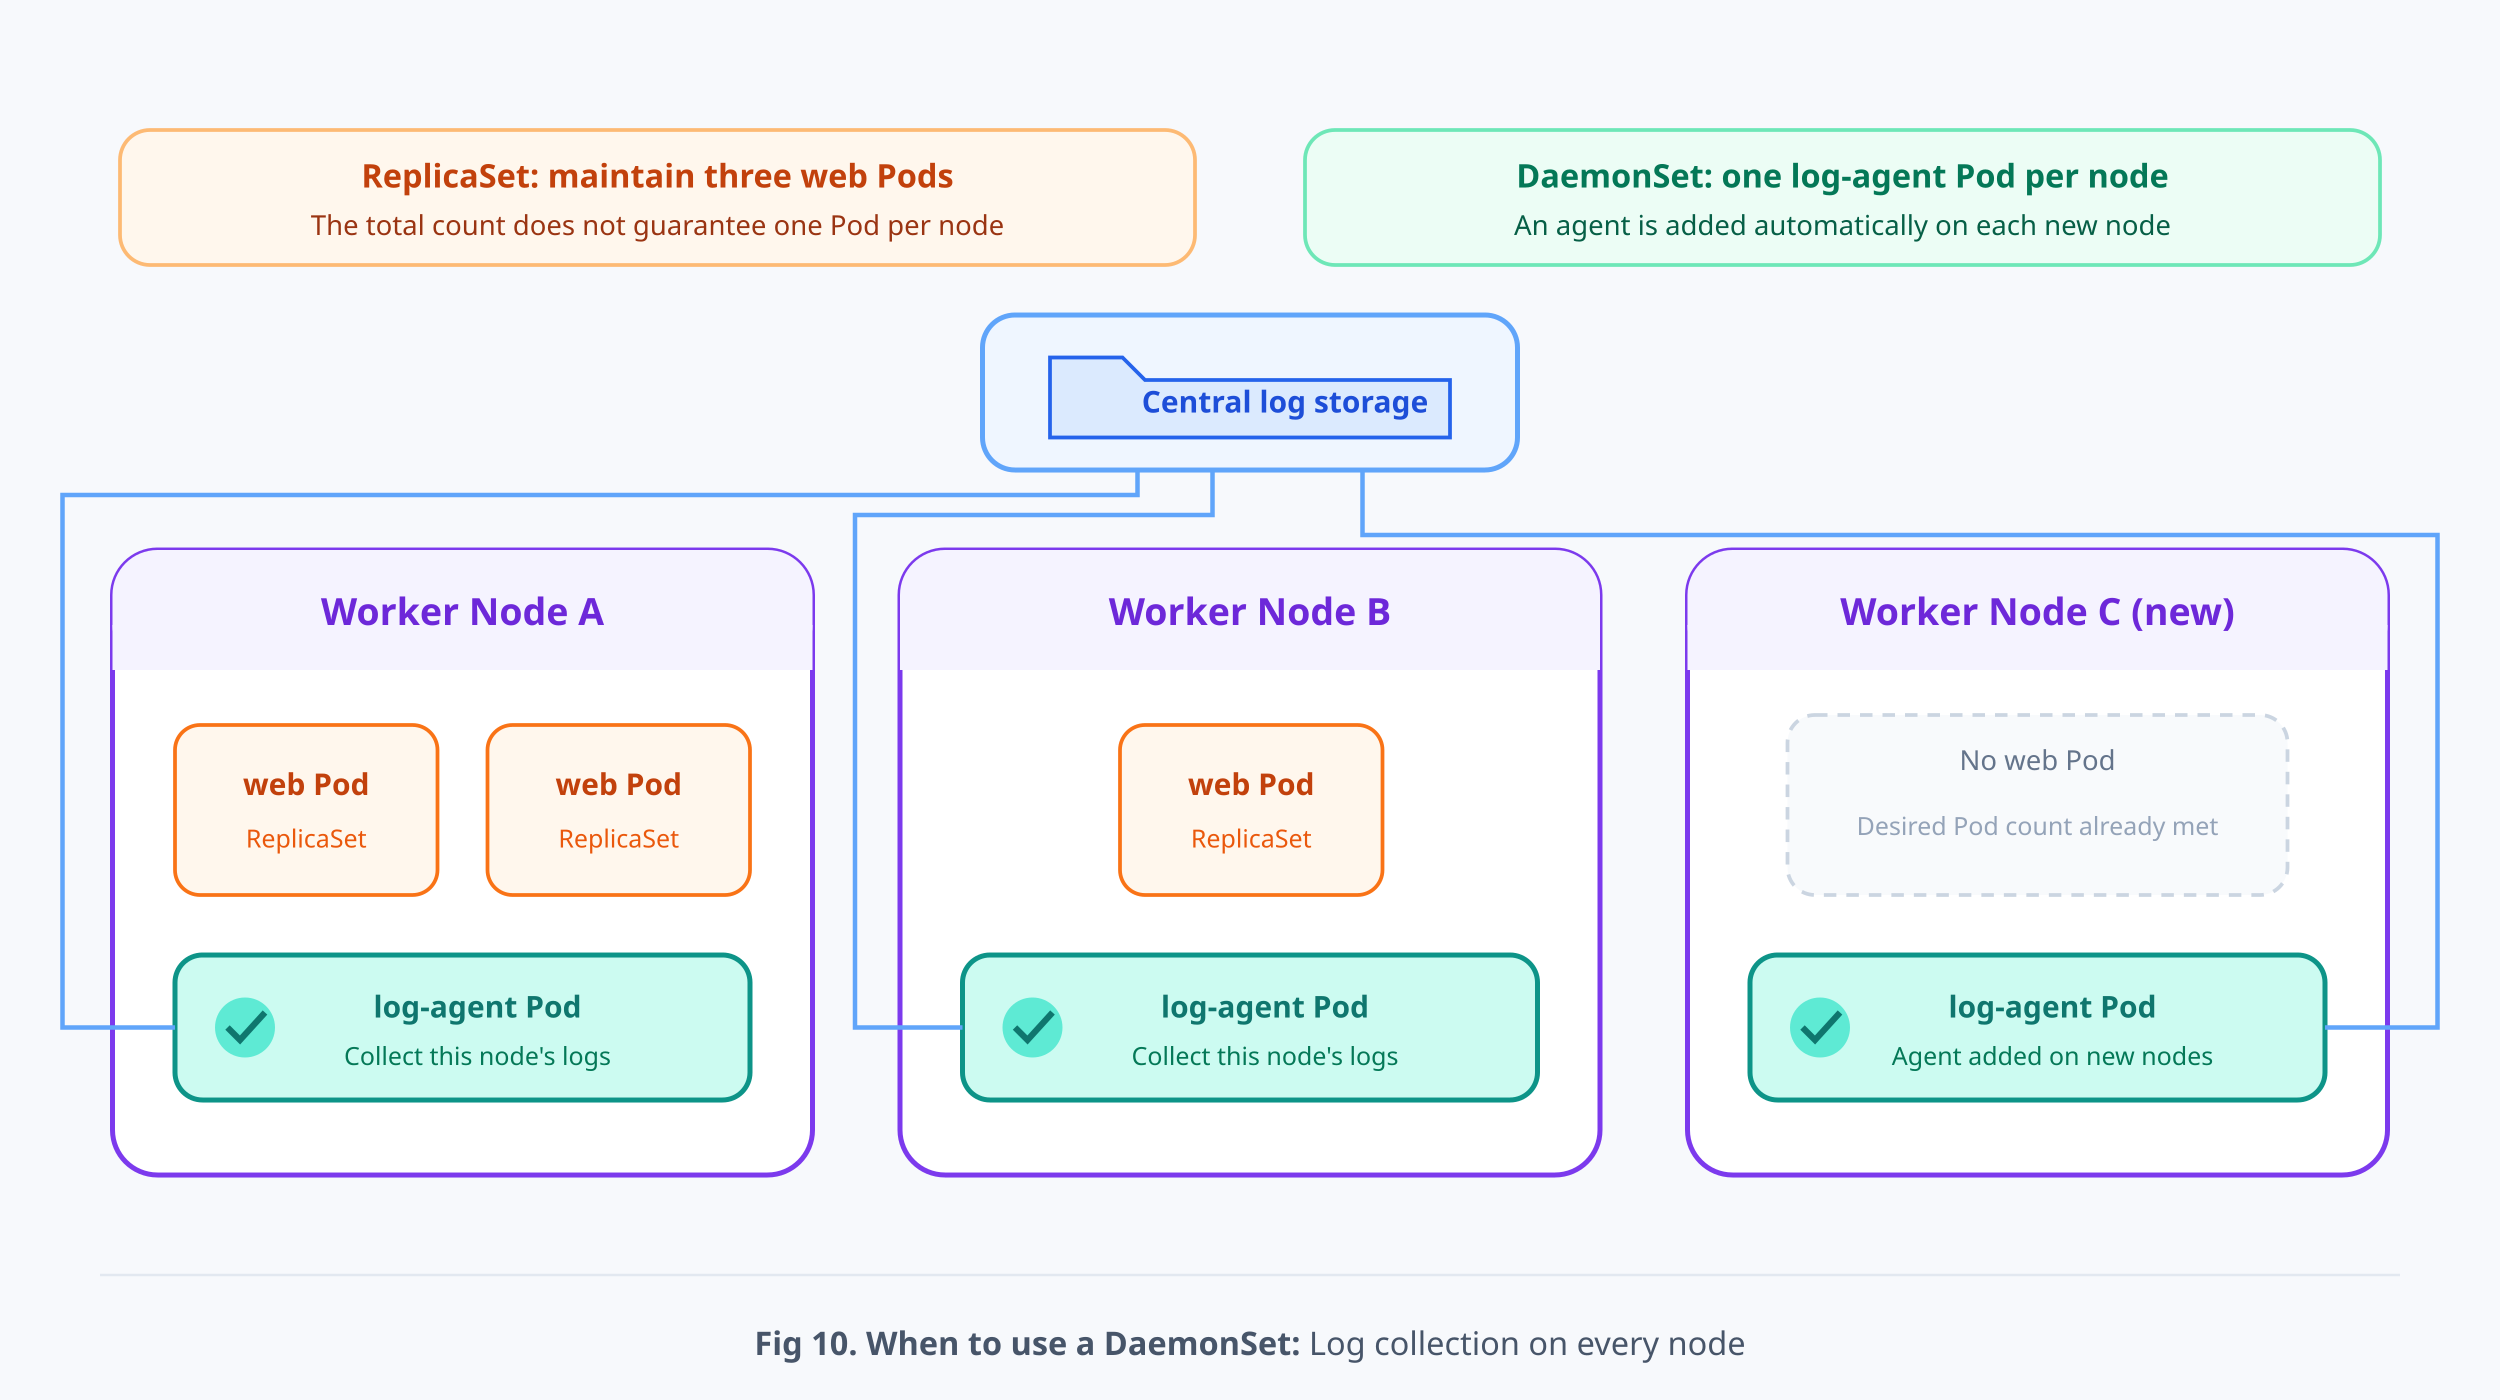
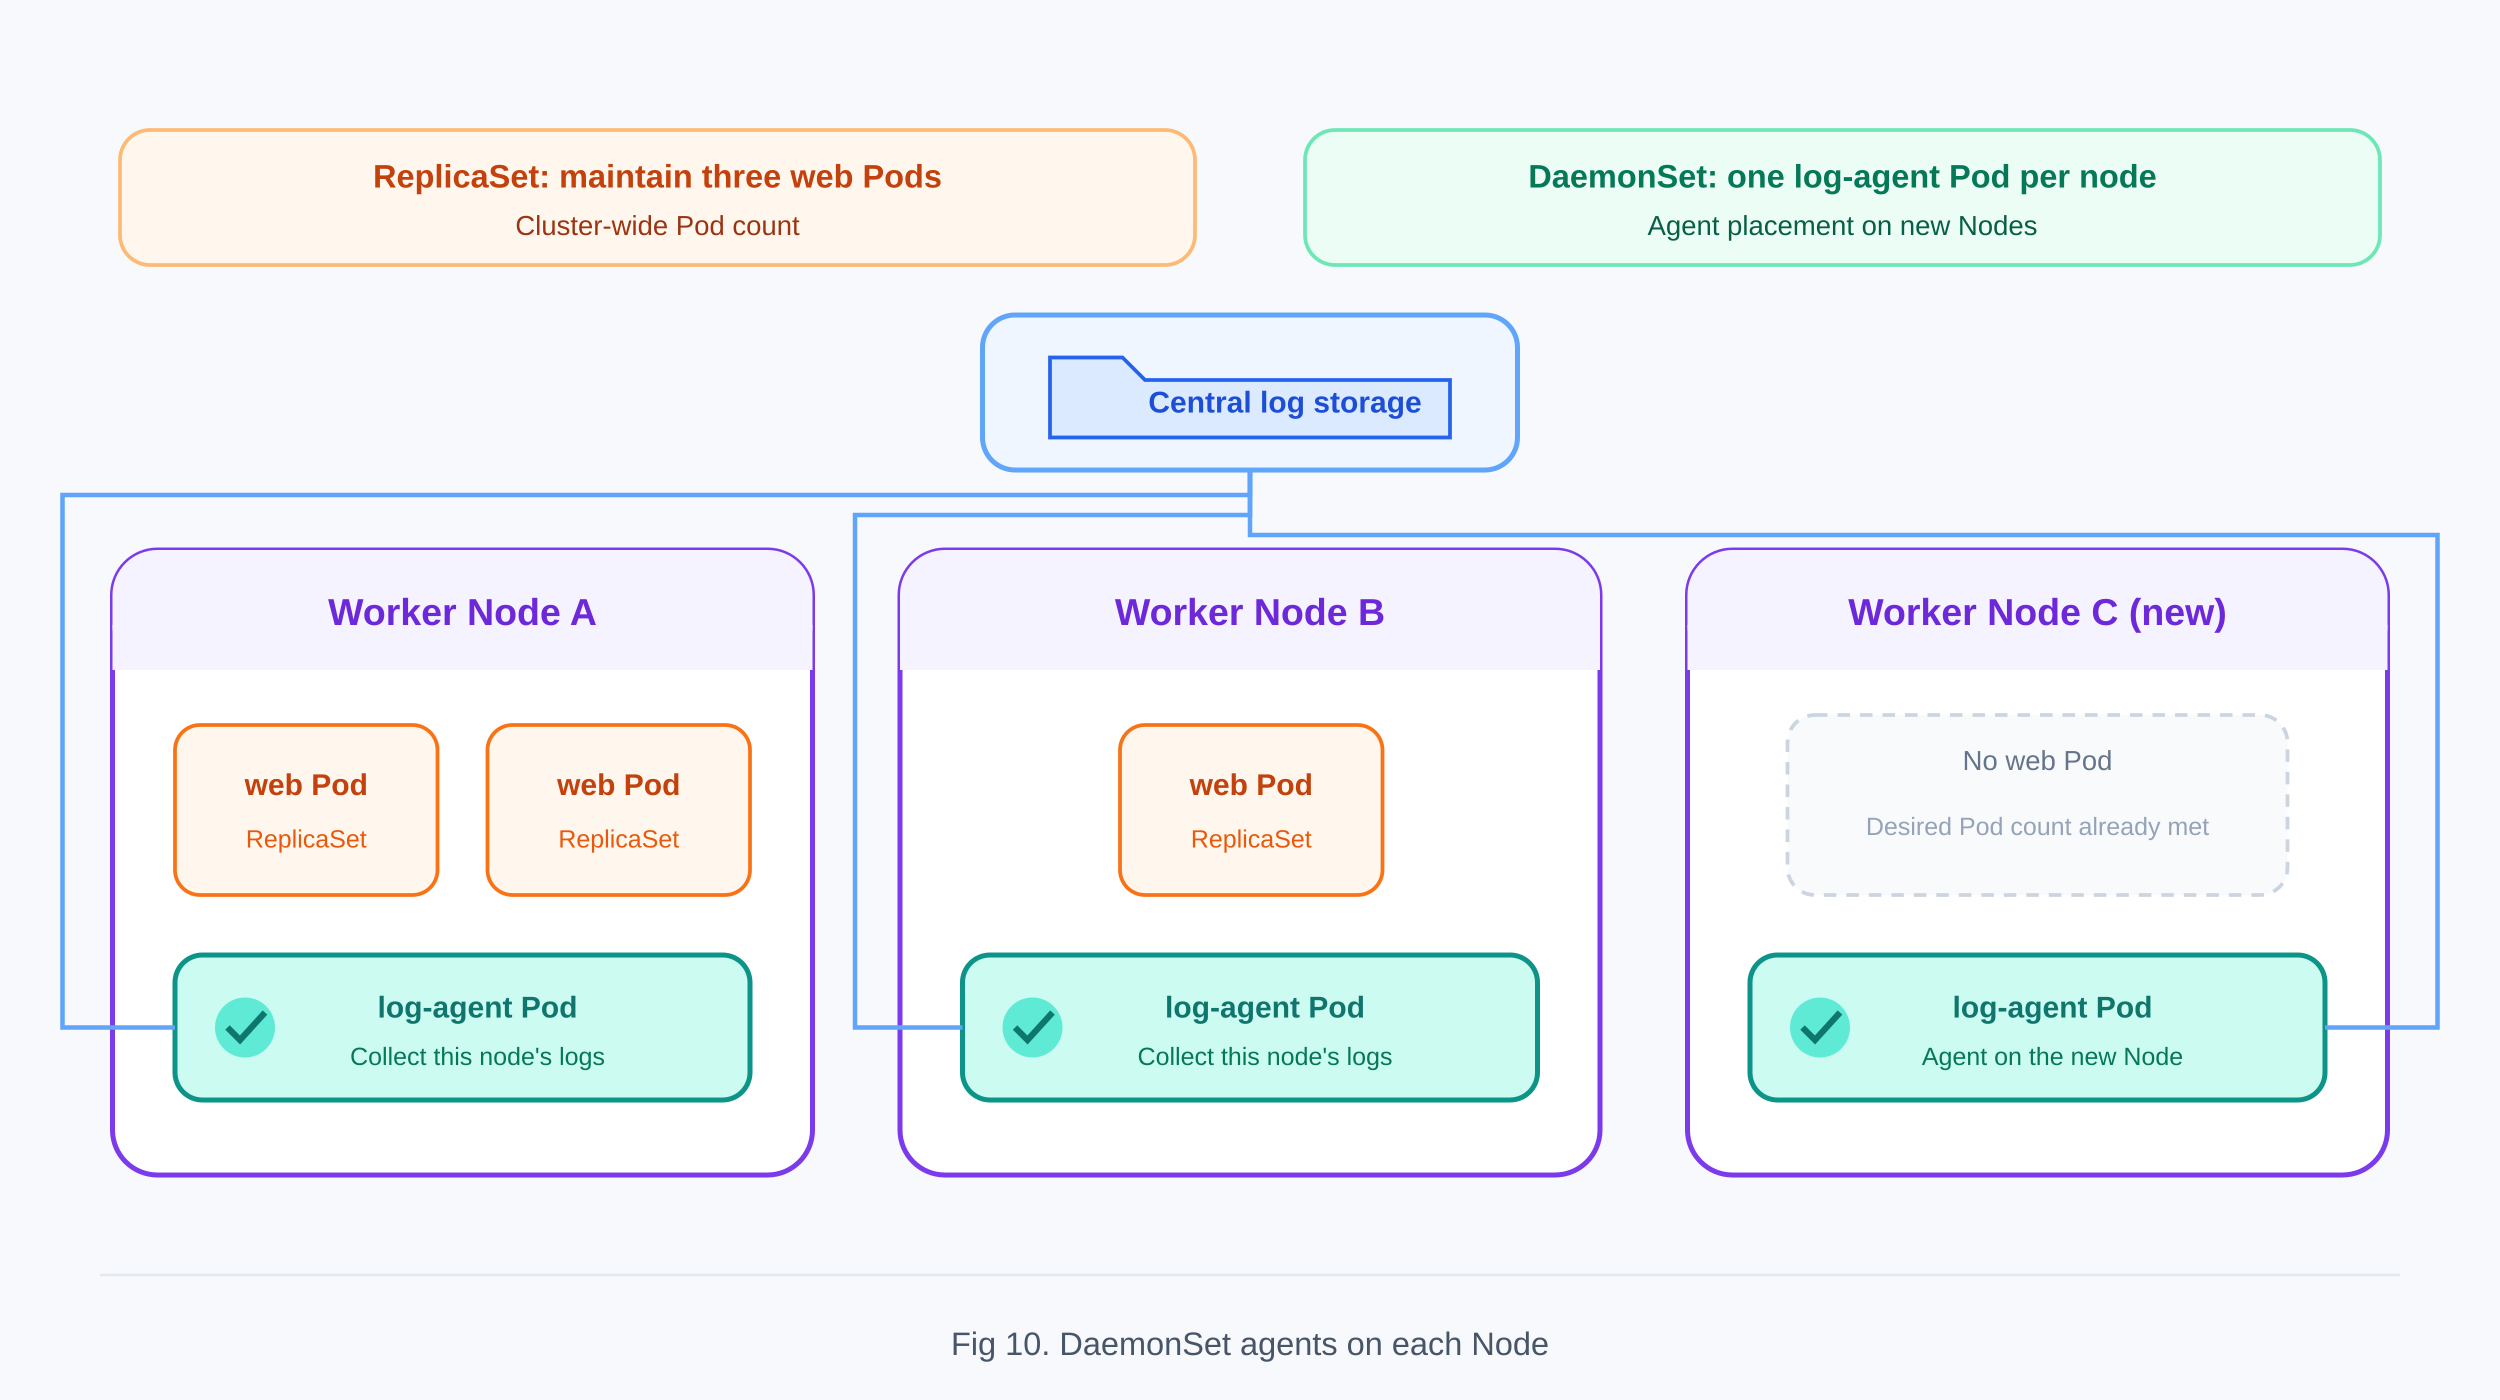
<svg xmlns="http://www.w3.org/2000/svg" width="1000" height="560" viewBox="0 0 1000 560">
  <rect width="1000" height="560" fill="#F7F9FC" />
  <rect x="48" y="52" width="430" height="54" rx="12" fill="#FFF7ED" stroke="#FDBA74" stroke-width="1.5" />
-   <text x="263" y="75" text-anchor="middle" font-family="Apple SD Gothic Neo, Noto Sans KR, sans-serif" font-size="13" fill="#C2410C" font-weight="700">ReplicaSet: maintain three web Pods</text>
-   <text x="263" y="94" text-anchor="middle" font-family="Apple SD Gothic Neo, Noto Sans KR, sans-serif" font-size="11" fill="#9A3412">The total count does not guarantee one Pod per node</text>
+   <text x="263" y="75" text-anchor="middle" font-family="Apple SD Gothic Neo, Arial, sans-serif" font-size="13.0" fill="#C2410C" font-weight="700">ReplicaSet: maintain three web Pods</text>
+   <text x="263" y="94" text-anchor="middle" font-family="Apple SD Gothic Neo, Arial, sans-serif" font-size="11.0" fill="#9A3412">Cluster-wide Pod count</text>
  <rect x="522" y="52" width="430" height="54" rx="12" fill="#ECFDF5" stroke="#6EE7B7" stroke-width="1.5" />
-   <text x="737" y="75" text-anchor="middle" font-family="Apple SD Gothic Neo, Noto Sans KR, sans-serif" font-size="13" fill="#047857" font-weight="700">DaemonSet: one log-agent Pod per node</text>
-   <text x="737" y="94" text-anchor="middle" font-family="Apple SD Gothic Neo, Noto Sans KR, sans-serif" font-size="11" fill="#065F46">An agent is added automatically on each new node</text>
+   <text x="737" y="75" text-anchor="middle" font-family="Apple SD Gothic Neo, Arial, sans-serif" font-size="13.0" fill="#047857" font-weight="700">DaemonSet: one log-agent Pod per node</text>
+   <text x="737" y="94" text-anchor="middle" font-family="Apple SD Gothic Neo, Arial, sans-serif" font-size="11.0" fill="#065F46">Agent placement on new Nodes</text>
  <rect x="393" y="126" width="214" height="62" rx="13" fill="#EFF6FF" stroke="#60A5FA" stroke-width="2" />
  <path d="M420 143 H449 L458 152 H580 V175 H420 Z" fill="#DBEAFE" stroke="#2563EB" stroke-width="1.5" />
-   <text x="514" y="165" text-anchor="middle" font-family="Apple SD Gothic Neo, Noto Sans KR, sans-serif" font-size="12" fill="#1D4ED8" font-weight="700">Central log storage</text>
+   <text x="514" y="165" text-anchor="middle" font-family="Apple SD Gothic Neo, Arial, sans-serif" font-size="12.0" fill="#1D4ED8" font-weight="700">Central log storage</text>
  <rect x="45" y="220" width="280" height="250" rx="18" fill="#FFFFFF" stroke="#7C3AED" stroke-width="2" />
  <rect x="45" y="220" width="280" height="48" rx="18" fill="#F5F3FF" />
  <rect x="45" y="250" width="280" height="18" fill="#F5F3FF" />
-   <text x="185" y="250" text-anchor="middle" font-family="Apple SD Gothic Neo, Noto Sans KR, sans-serif" font-size="15" fill="#6D28D9" font-weight="700">Worker Node A</text>
+   <text x="185" y="250" text-anchor="middle" font-family="Apple SD Gothic Neo, Arial, sans-serif" font-size="15.0" fill="#6D28D9" font-weight="700">Worker Node A</text>
  <rect x="70" y="290" width="105" height="68" rx="10" fill="#FFF7ED" stroke="#F97316" stroke-width="1.5" />
-   <text x="122.5" y="318" text-anchor="middle" font-family="Apple SD Gothic Neo, Noto Sans KR, sans-serif" font-size="12" fill="#C2410C" font-weight="700">web Pod</text>
-   <text x="122.5" y="339" text-anchor="middle" font-family="Apple SD Gothic Neo, Noto Sans KR, sans-serif" font-size="10" fill="#EA580C">ReplicaSet</text>
+   <text x="122.5" y="318" text-anchor="middle" font-family="Apple SD Gothic Neo, Arial, sans-serif" font-size="12.0" fill="#C2410C" font-weight="700">web Pod</text>
+   <text x="122.5" y="339" text-anchor="middle" font-family="Apple SD Gothic Neo, Arial, sans-serif" font-size="10.0" fill="#EA580C">ReplicaSet</text>
  <rect x="195" y="290" width="105" height="68" rx="10" fill="#FFF7ED" stroke="#F97316" stroke-width="1.5" />
-   <text x="247.5" y="318" text-anchor="middle" font-family="Apple SD Gothic Neo, Noto Sans KR, sans-serif" font-size="12" fill="#C2410C" font-weight="700">web Pod</text>
-   <text x="247.5" y="339" text-anchor="middle" font-family="Apple SD Gothic Neo, Noto Sans KR, sans-serif" font-size="10" fill="#EA580C">ReplicaSet</text>
+   <text x="247.5" y="318" text-anchor="middle" font-family="Apple SD Gothic Neo, Arial, sans-serif" font-size="12.0" fill="#C2410C" font-weight="700">web Pod</text>
+   <text x="247.5" y="339" text-anchor="middle" font-family="Apple SD Gothic Neo, Arial, sans-serif" font-size="10.0" fill="#EA580C">ReplicaSet</text>
  <rect x="70" y="382" width="230" height="58" rx="11" fill="#CCFBF1" stroke="#0D9488" stroke-width="2" />
  <circle cx="98" cy="411" r="12" fill="#5EEAD4" />
  <path d="M91 411 L96 416 L106 405" fill="none" stroke="#0F766E" stroke-width="2.5" />
-   <text x="191" y="407" text-anchor="middle" font-family="Apple SD Gothic Neo, Noto Sans KR, sans-serif" font-size="12" fill="#0F766E" font-weight="700">log-agent Pod</text>
-   <text x="191" y="426" text-anchor="middle" font-family="Apple SD Gothic Neo, Noto Sans KR, sans-serif" font-size="10" fill="#047857">Collect this node's logs</text>
+   <text x="191" y="407" text-anchor="middle" font-family="Apple SD Gothic Neo, Arial, sans-serif" font-size="12.0" fill="#0F766E" font-weight="700">log-agent Pod</text>
+   <text x="191" y="426" text-anchor="middle" font-family="Apple SD Gothic Neo, Arial, sans-serif" font-size="10.0" fill="#047857">Collect this node's logs</text>
  <rect x="360" y="220" width="280" height="250" rx="18" fill="#FFFFFF" stroke="#7C3AED" stroke-width="2" />
  <rect x="360" y="220" width="280" height="48" rx="18" fill="#F5F3FF" />
  <rect x="360" y="250" width="280" height="18" fill="#F5F3FF" />
-   <text x="500" y="250" text-anchor="middle" font-family="Apple SD Gothic Neo, Noto Sans KR, sans-serif" font-size="15" fill="#6D28D9" font-weight="700">Worker Node B</text>
+   <text x="500" y="250" text-anchor="middle" font-family="Apple SD Gothic Neo, Arial, sans-serif" font-size="15.0" fill="#6D28D9" font-weight="700">Worker Node B</text>
  <rect x="448" y="290" width="105" height="68" rx="10" fill="#FFF7ED" stroke="#F97316" stroke-width="1.5" />
-   <text x="500.5" y="318" text-anchor="middle" font-family="Apple SD Gothic Neo, Noto Sans KR, sans-serif" font-size="12" fill="#C2410C" font-weight="700">web Pod</text>
-   <text x="500.5" y="339" text-anchor="middle" font-family="Apple SD Gothic Neo, Noto Sans KR, sans-serif" font-size="10" fill="#EA580C">ReplicaSet</text>
+   <text x="500.5" y="318" text-anchor="middle" font-family="Apple SD Gothic Neo, Arial, sans-serif" font-size="12.0" fill="#C2410C" font-weight="700">web Pod</text>
+   <text x="500.5" y="339" text-anchor="middle" font-family="Apple SD Gothic Neo, Arial, sans-serif" font-size="10.0" fill="#EA580C">ReplicaSet</text>
  <rect x="385" y="382" width="230" height="58" rx="11" fill="#CCFBF1" stroke="#0D9488" stroke-width="2" />
  <circle cx="413" cy="411" r="12" fill="#5EEAD4" />
  <path d="M406 411 L411 416 L421 405" fill="none" stroke="#0F766E" stroke-width="2.5" />
-   <text x="506" y="407" text-anchor="middle" font-family="Apple SD Gothic Neo, Noto Sans KR, sans-serif" font-size="12" fill="#0F766E" font-weight="700">log-agent Pod</text>
-   <text x="506" y="426" text-anchor="middle" font-family="Apple SD Gothic Neo, Noto Sans KR, sans-serif" font-size="10" fill="#047857">Collect this node's logs</text>
+   <text x="506" y="407" text-anchor="middle" font-family="Apple SD Gothic Neo, Arial, sans-serif" font-size="12.0" fill="#0F766E" font-weight="700">log-agent Pod</text>
+   <text x="506" y="426" text-anchor="middle" font-family="Apple SD Gothic Neo, Arial, sans-serif" font-size="10.0" fill="#047857">Collect this node's logs</text>
  <rect x="675" y="220" width="280" height="250" rx="18" fill="#FFFFFF" stroke="#7C3AED" stroke-width="2" />
  <rect x="675" y="220" width="280" height="48" rx="18" fill="#F5F3FF" />
  <rect x="675" y="250" width="280" height="18" fill="#F5F3FF" />
-   <text x="815" y="250" text-anchor="middle" font-family="Apple SD Gothic Neo, Noto Sans KR, sans-serif" font-size="15" fill="#6D28D9" font-weight="700">Worker Node C (new)</text>
+   <text x="815" y="250" text-anchor="middle" font-family="Apple SD Gothic Neo, Arial, sans-serif" font-size="15.0" fill="#6D28D9" font-weight="700">Worker Node C (new)</text>
  <rect x="715" y="286" width="200" height="72" rx="11" fill="#F8FAFC" stroke="#CBD5E1" stroke-width="1.5" stroke-dasharray="5 4" />
-   <text x="815" y="308" text-anchor="middle" font-family="Apple SD Gothic Neo, Noto Sans KR, sans-serif" font-size="11" fill="#64748B">No web Pod</text>
-   <text x="815" y="334" text-anchor="middle" font-family="Apple SD Gothic Neo, Noto Sans KR, sans-serif" font-size="10" fill="#94A3B8">Desired Pod count already met</text>
+   <text x="815" y="308" text-anchor="middle" font-family="Apple SD Gothic Neo, Arial, sans-serif" font-size="11.0" fill="#64748B">No web Pod</text>
+   <text x="815" y="334" text-anchor="middle" font-family="Apple SD Gothic Neo, Arial, sans-serif" font-size="10.0" fill="#94A3B8">Desired Pod count already met</text>
  <rect x="700" y="382" width="230" height="58" rx="11" fill="#CCFBF1" stroke="#0D9488" stroke-width="2" />
  <circle cx="728" cy="411" r="12" fill="#5EEAD4" />
  <path d="M721 411 L726 416 L736 405" fill="none" stroke="#0F766E" stroke-width="2.5" />
-   <text x="821" y="407" text-anchor="middle" font-family="Apple SD Gothic Neo, Noto Sans KR, sans-serif" font-size="12" fill="#0F766E" font-weight="700">log-agent Pod</text>
-   <text x="821" y="426" text-anchor="middle" font-family="Apple SD Gothic Neo, Noto Sans KR, sans-serif" font-size="10" fill="#047857">Agent added on new nodes</text>
-   <path d="M70 411 H25 V198 H455 V188" fill="none" stroke="#60A5FA" stroke-width="1.8" />
-   <path d="M385 411 H342 V206 H485 V188" fill="none" stroke="#60A5FA" stroke-width="1.8" />
-   <path d="M930 411 H975 V214 H545 V188" fill="none" stroke="#60A5FA" stroke-width="1.8" />
+   <text x="821" y="407" text-anchor="middle" font-family="Apple SD Gothic Neo, Arial, sans-serif" font-size="12.0" fill="#0F766E" font-weight="700">log-agent Pod</text>
+   <text x="821" y="426" text-anchor="middle" font-family="Apple SD Gothic Neo, Arial, sans-serif" font-size="10.0" fill="#047857">Agent on the new Node</text>
+   <path d="M70 411 H25 V198 H500 V188" fill="none" stroke="#60A5FA" stroke-width="1.8" />
+   <path d="M385 411 H342 V206 H500 V188" fill="none" stroke="#60A5FA" stroke-width="1.8" />
+   <path d="M930 411 H975 V214 H500 V188" fill="none" stroke="#60A5FA" stroke-width="1.8" />
  <line x1="40" y1="510" x2="960" y2="510" stroke="#E2E8F0" />
-   <text x="500" y="542" text-anchor="middle" font-family="Apple SD Gothic Neo, Noto Sans KR, sans-serif" font-size="13" fill="#475569">
-     <tspan font-weight="600">Fig 10. When to use a DaemonSet:</tspan>
-     <tspan> Log collection on every node</tspan>
-   </text>
+   <text x="500" y="542" text-anchor="middle" font-family="Apple SD Gothic Neo, Arial, sans-serif" font-size="13.0" fill="#475569">Fig 10. DaemonSet agents on each Node</text>
</svg>
